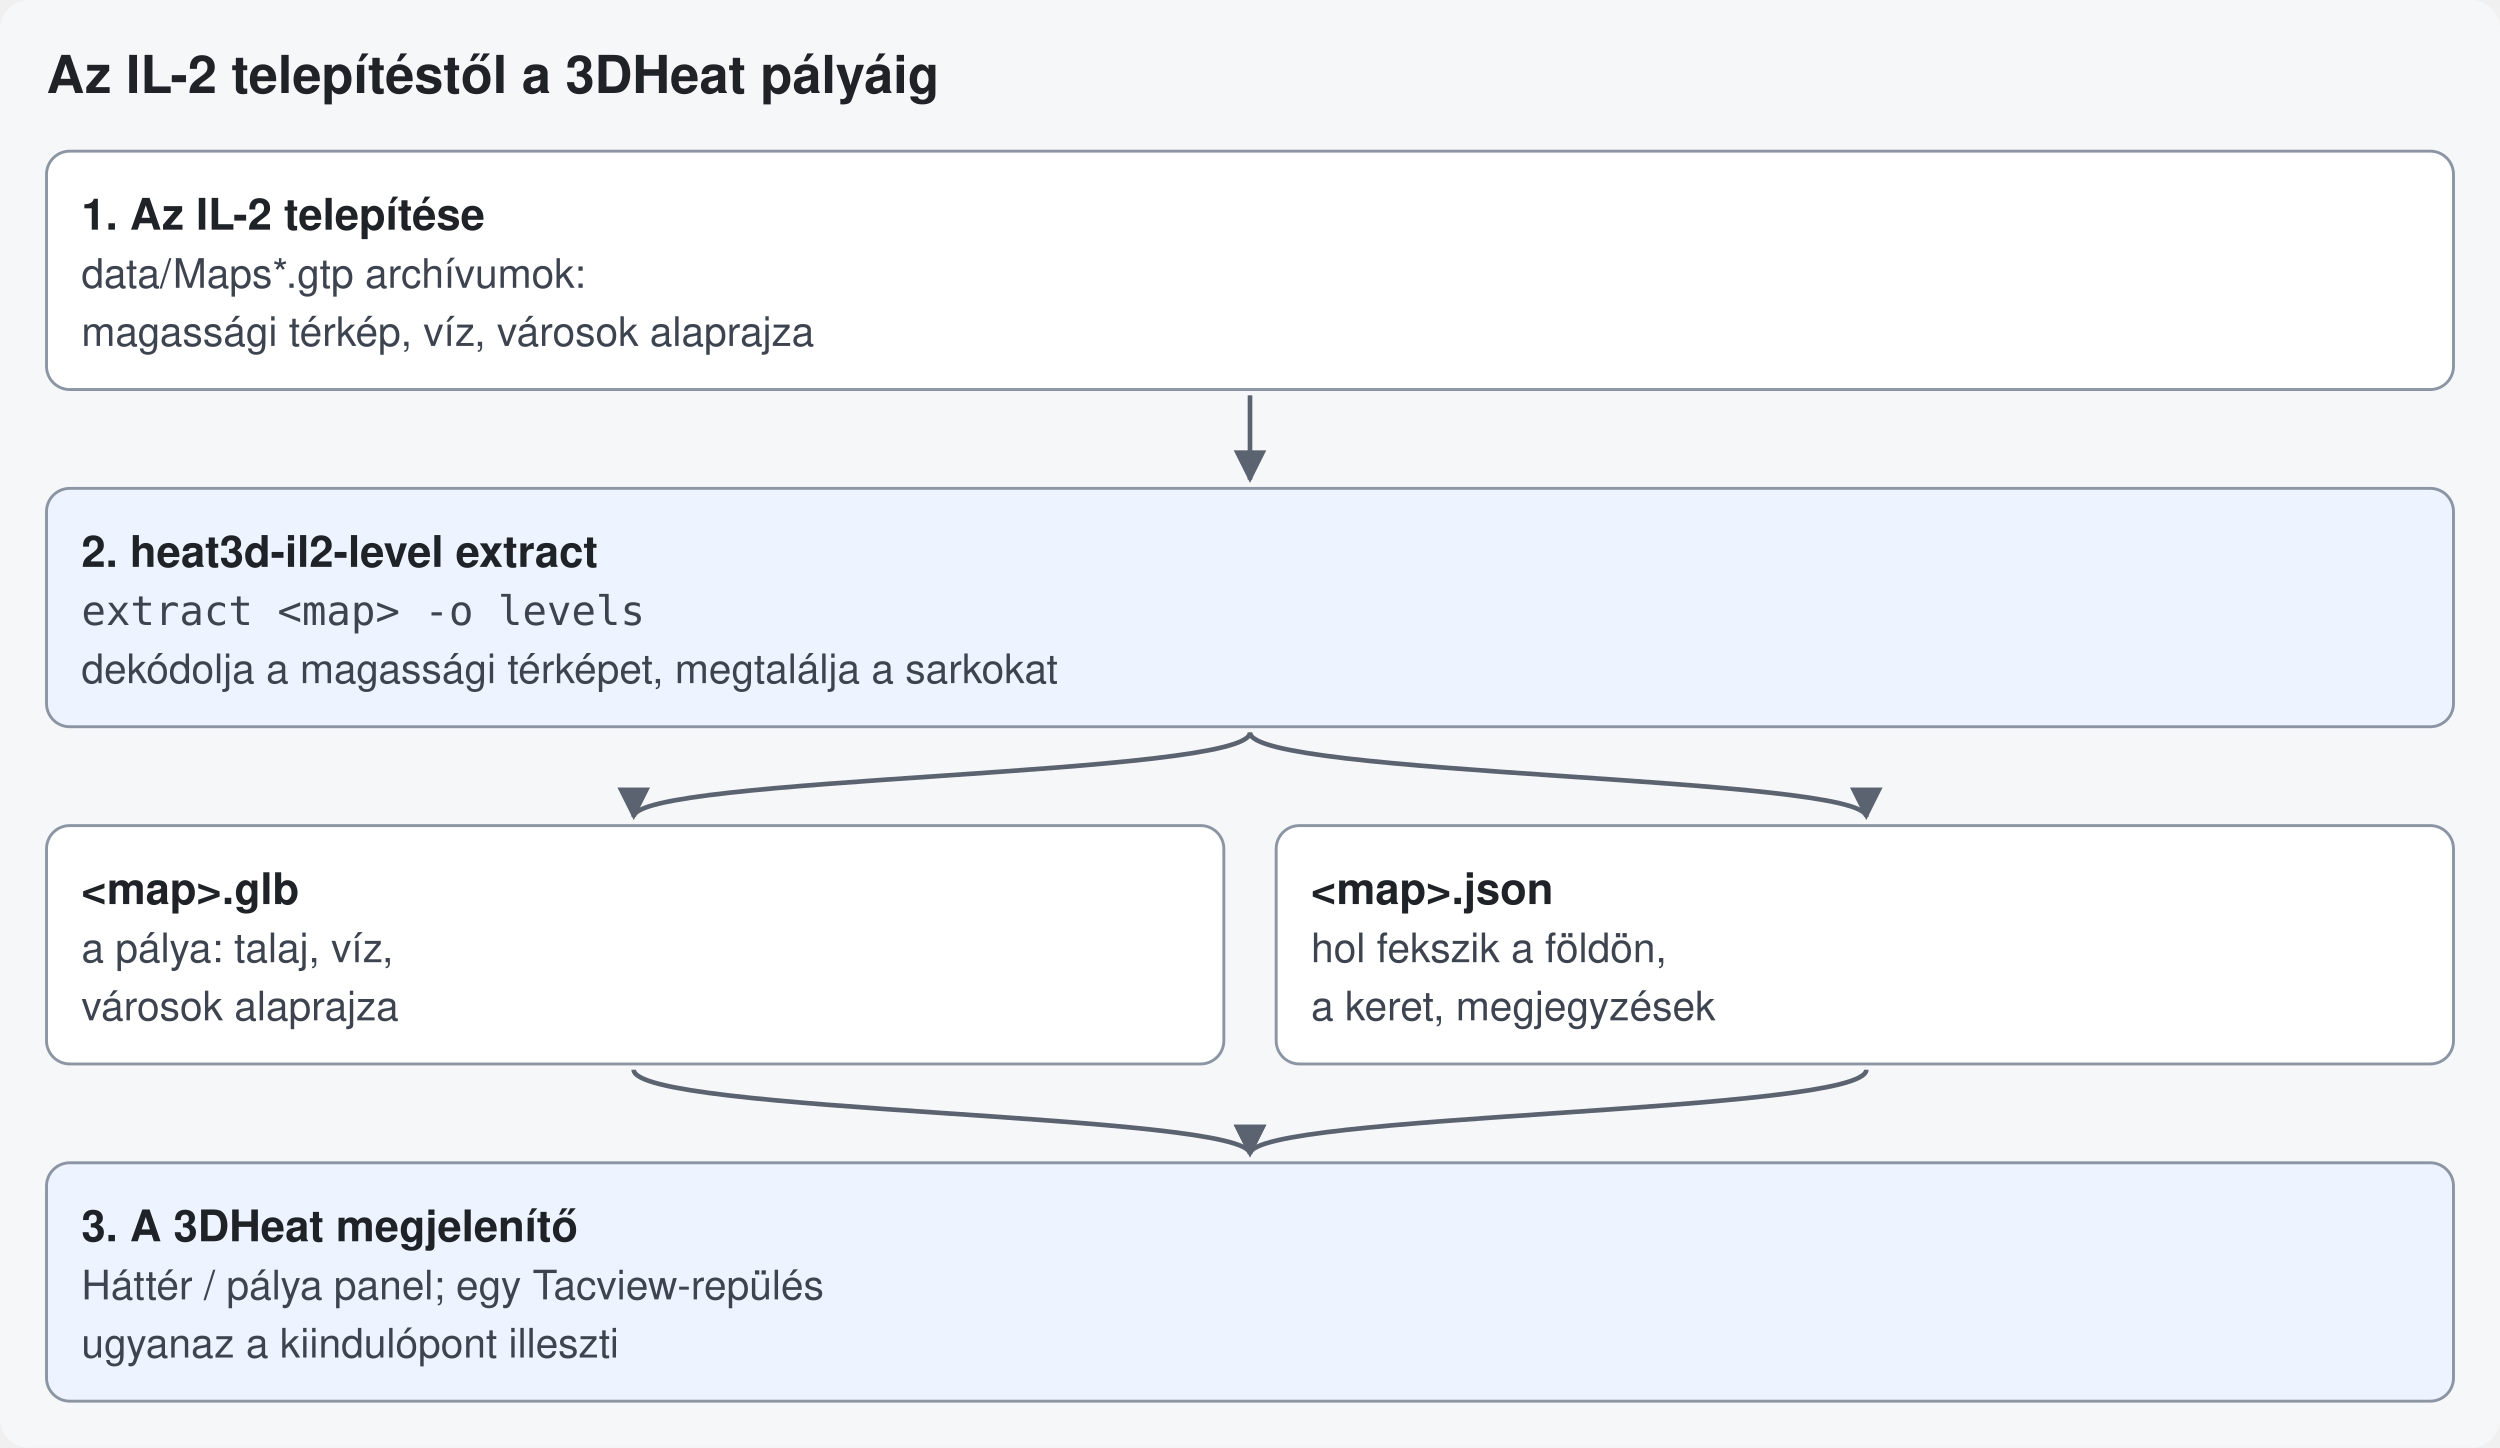
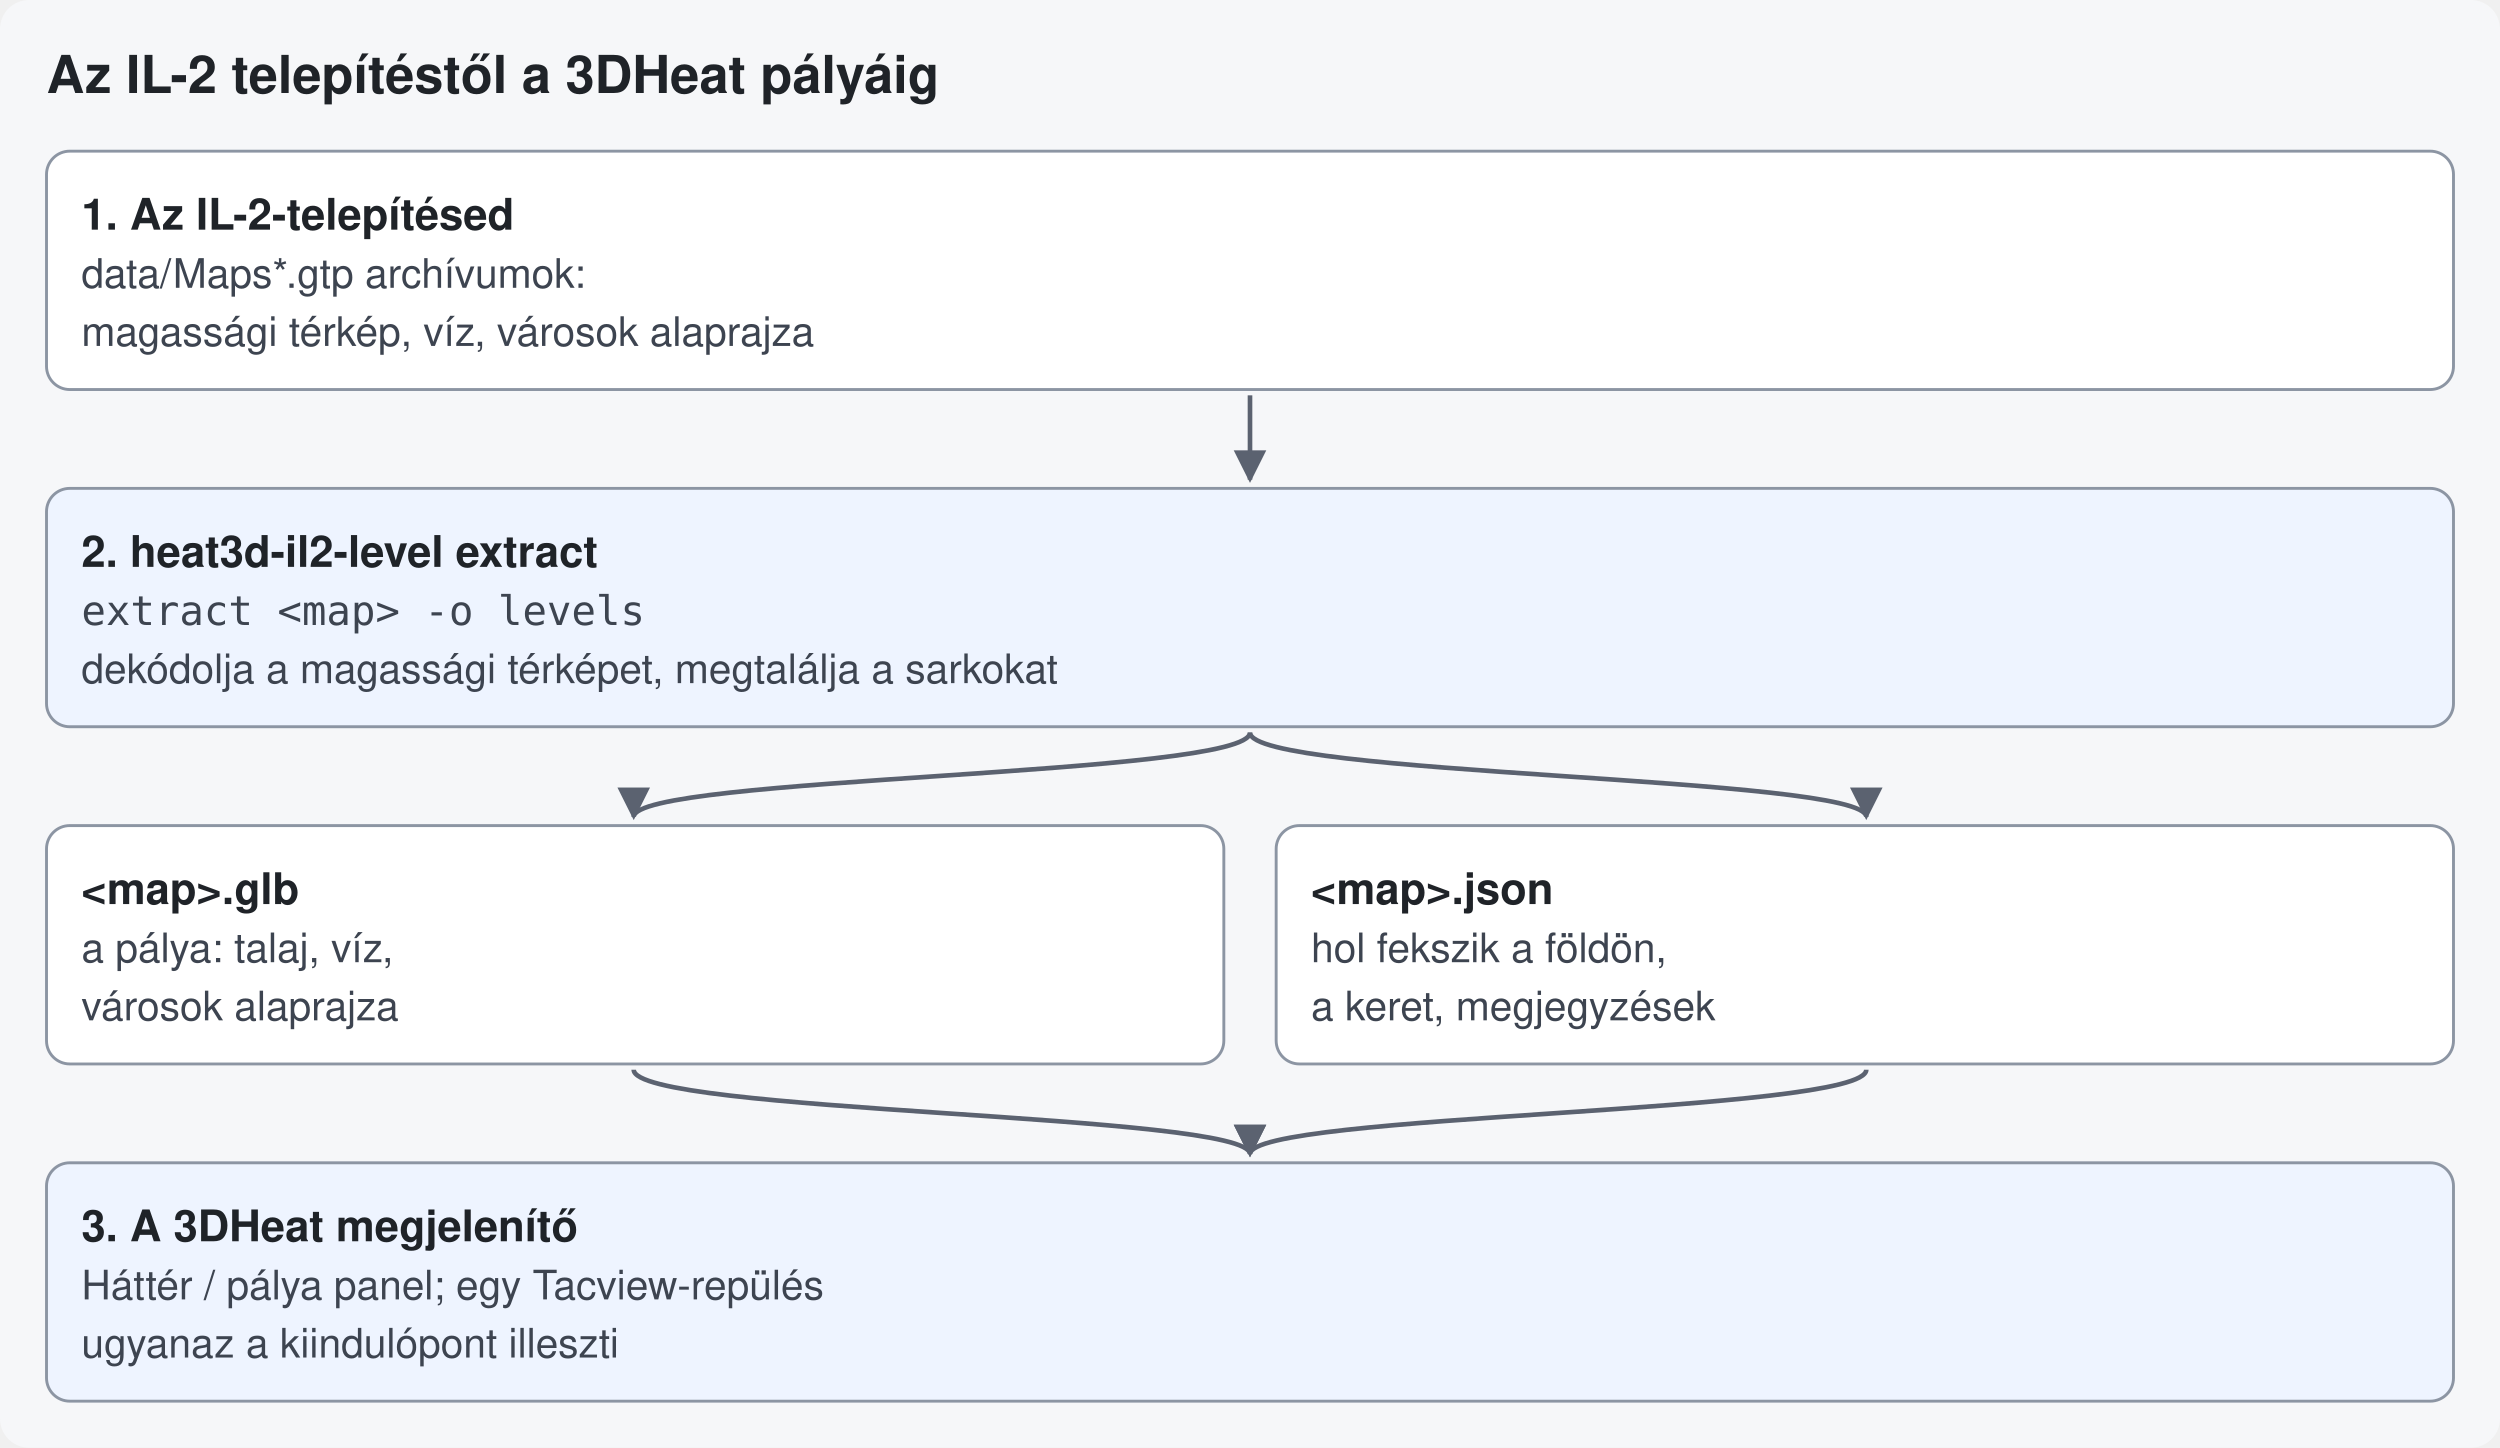
<svg xmlns="http://www.w3.org/2000/svg" width="860" height="498" viewBox="0 0 860 498" font-family="Segoe UI,Helvetica,Arial,sans-serif">
  <defs>
    <marker id="a" viewBox="0 0 10 10" refX="9" refY="5" markerWidth="7" markerHeight="7" orient="auto">
      <path d="M0,0L10,5L0,10z" fill="#5b6270" />
    </marker>
  </defs>
  <rect width="860" height="498" rx="10" fill="#f6f7f9" />
  <text x="16" y="32" font-size="18" fill="#1f2328" font-weight="600">Az IL-2 telepítéstől a 3DHeat pályáig</text>
  <rect x="16" y="52" width="828" height="82" rx="8" fill="#ffffff" stroke="#8c95a3" />
-   <text x="28" y="79" font-size="15" fill="#1f2328" font-weight="600">1. Az IL-2 telepítése</text>
+   <text x="28" y="79" font-size="15" fill="#1f2328" font-weight="600">1. Az IL-2-telepítésed</text>
  <text x="28" y="99" font-size="14" fill="#3d4450">data/Maps*.gtp archívumok:</text>
  <text x="28" y="119" font-size="14" fill="#3d4450">magassági térkép, víz, városok alaprajza</text>
  <rect x="16" y="168" width="828" height="82" rx="8" fill="#eef4ff" stroke="#8c95a3" />
  <text x="28" y="195" font-size="15" fill="#1f2328" font-weight="600">2. heat3d-il2-level extract</text>
  <text x="28" y="215" font-size="14" fill="#3d4450" font-family="Consolas,Menlo,monospace">extract &lt;map&gt; -o levels</text>
  <text x="28" y="235" font-size="14" fill="#3d4450">dekódolja a magassági térképet, megtalálja a sarkokat</text>
  <path d="M430,136 C430,151.0 430,151.0 430,165" fill="none" stroke="#5b6270" stroke-width="1.6" marker-end="url(#a)" />
  <rect x="16" y="284" width="405" height="82" rx="8" fill="#ffffff" stroke="#8c95a3" />
  <text x="28" y="311" font-size="15" fill="#1f2328" font-weight="600">&lt;map&gt;.glb</text>
  <text x="28" y="331" font-size="14" fill="#3d4450">a pálya: talaj, víz,</text>
  <text x="28" y="351" font-size="14" fill="#3d4450">városok alaprajza</text>
  <rect x="439" y="284" width="405" height="82" rx="8" fill="#ffffff" stroke="#8c95a3" />
  <text x="451" y="311" font-size="15" fill="#1f2328" font-weight="600">&lt;map&gt;.json</text>
  <text x="451" y="331" font-size="14" fill="#3d4450">hol fekszik a földön,</text>
  <text x="451" y="351" font-size="14" fill="#3d4450">a keret, megjegyzések</text>
  <path d="M430,252 C430,267.0 218,267.0 218,281" fill="none" stroke="#5b6270" stroke-width="1.6" marker-end="url(#a)" />
  <path d="M430,252 C430,267.0 642,267.0 642,281" fill="none" stroke="#5b6270" stroke-width="1.6" marker-end="url(#a)" />
  <rect x="16" y="400" width="828" height="82" rx="8" fill="#eef4ff" stroke="#8c95a3" />
  <text x="28" y="427" font-size="15" fill="#1f2328" font-weight="600">3. A 3DHeat megjelenítő</text>
  <text x="28" y="447" font-size="14" fill="#3d4450">Háttér / pálya panel; egy Tacview-repülés</text>
  <text x="28" y="467" font-size="14" fill="#3d4450">ugyanaz a kiindulópont illeszti</text>
  <path d="M218,368 C218,383.0 430,383.0 430,397" fill="none" stroke="#5b6270" stroke-width="1.6" marker-end="url(#a)" />
  <path d="M642,368 C642,383.0 430,383.0 430,397" fill="none" stroke="#5b6270" stroke-width="1.6" marker-end="url(#a)" />
</svg>
